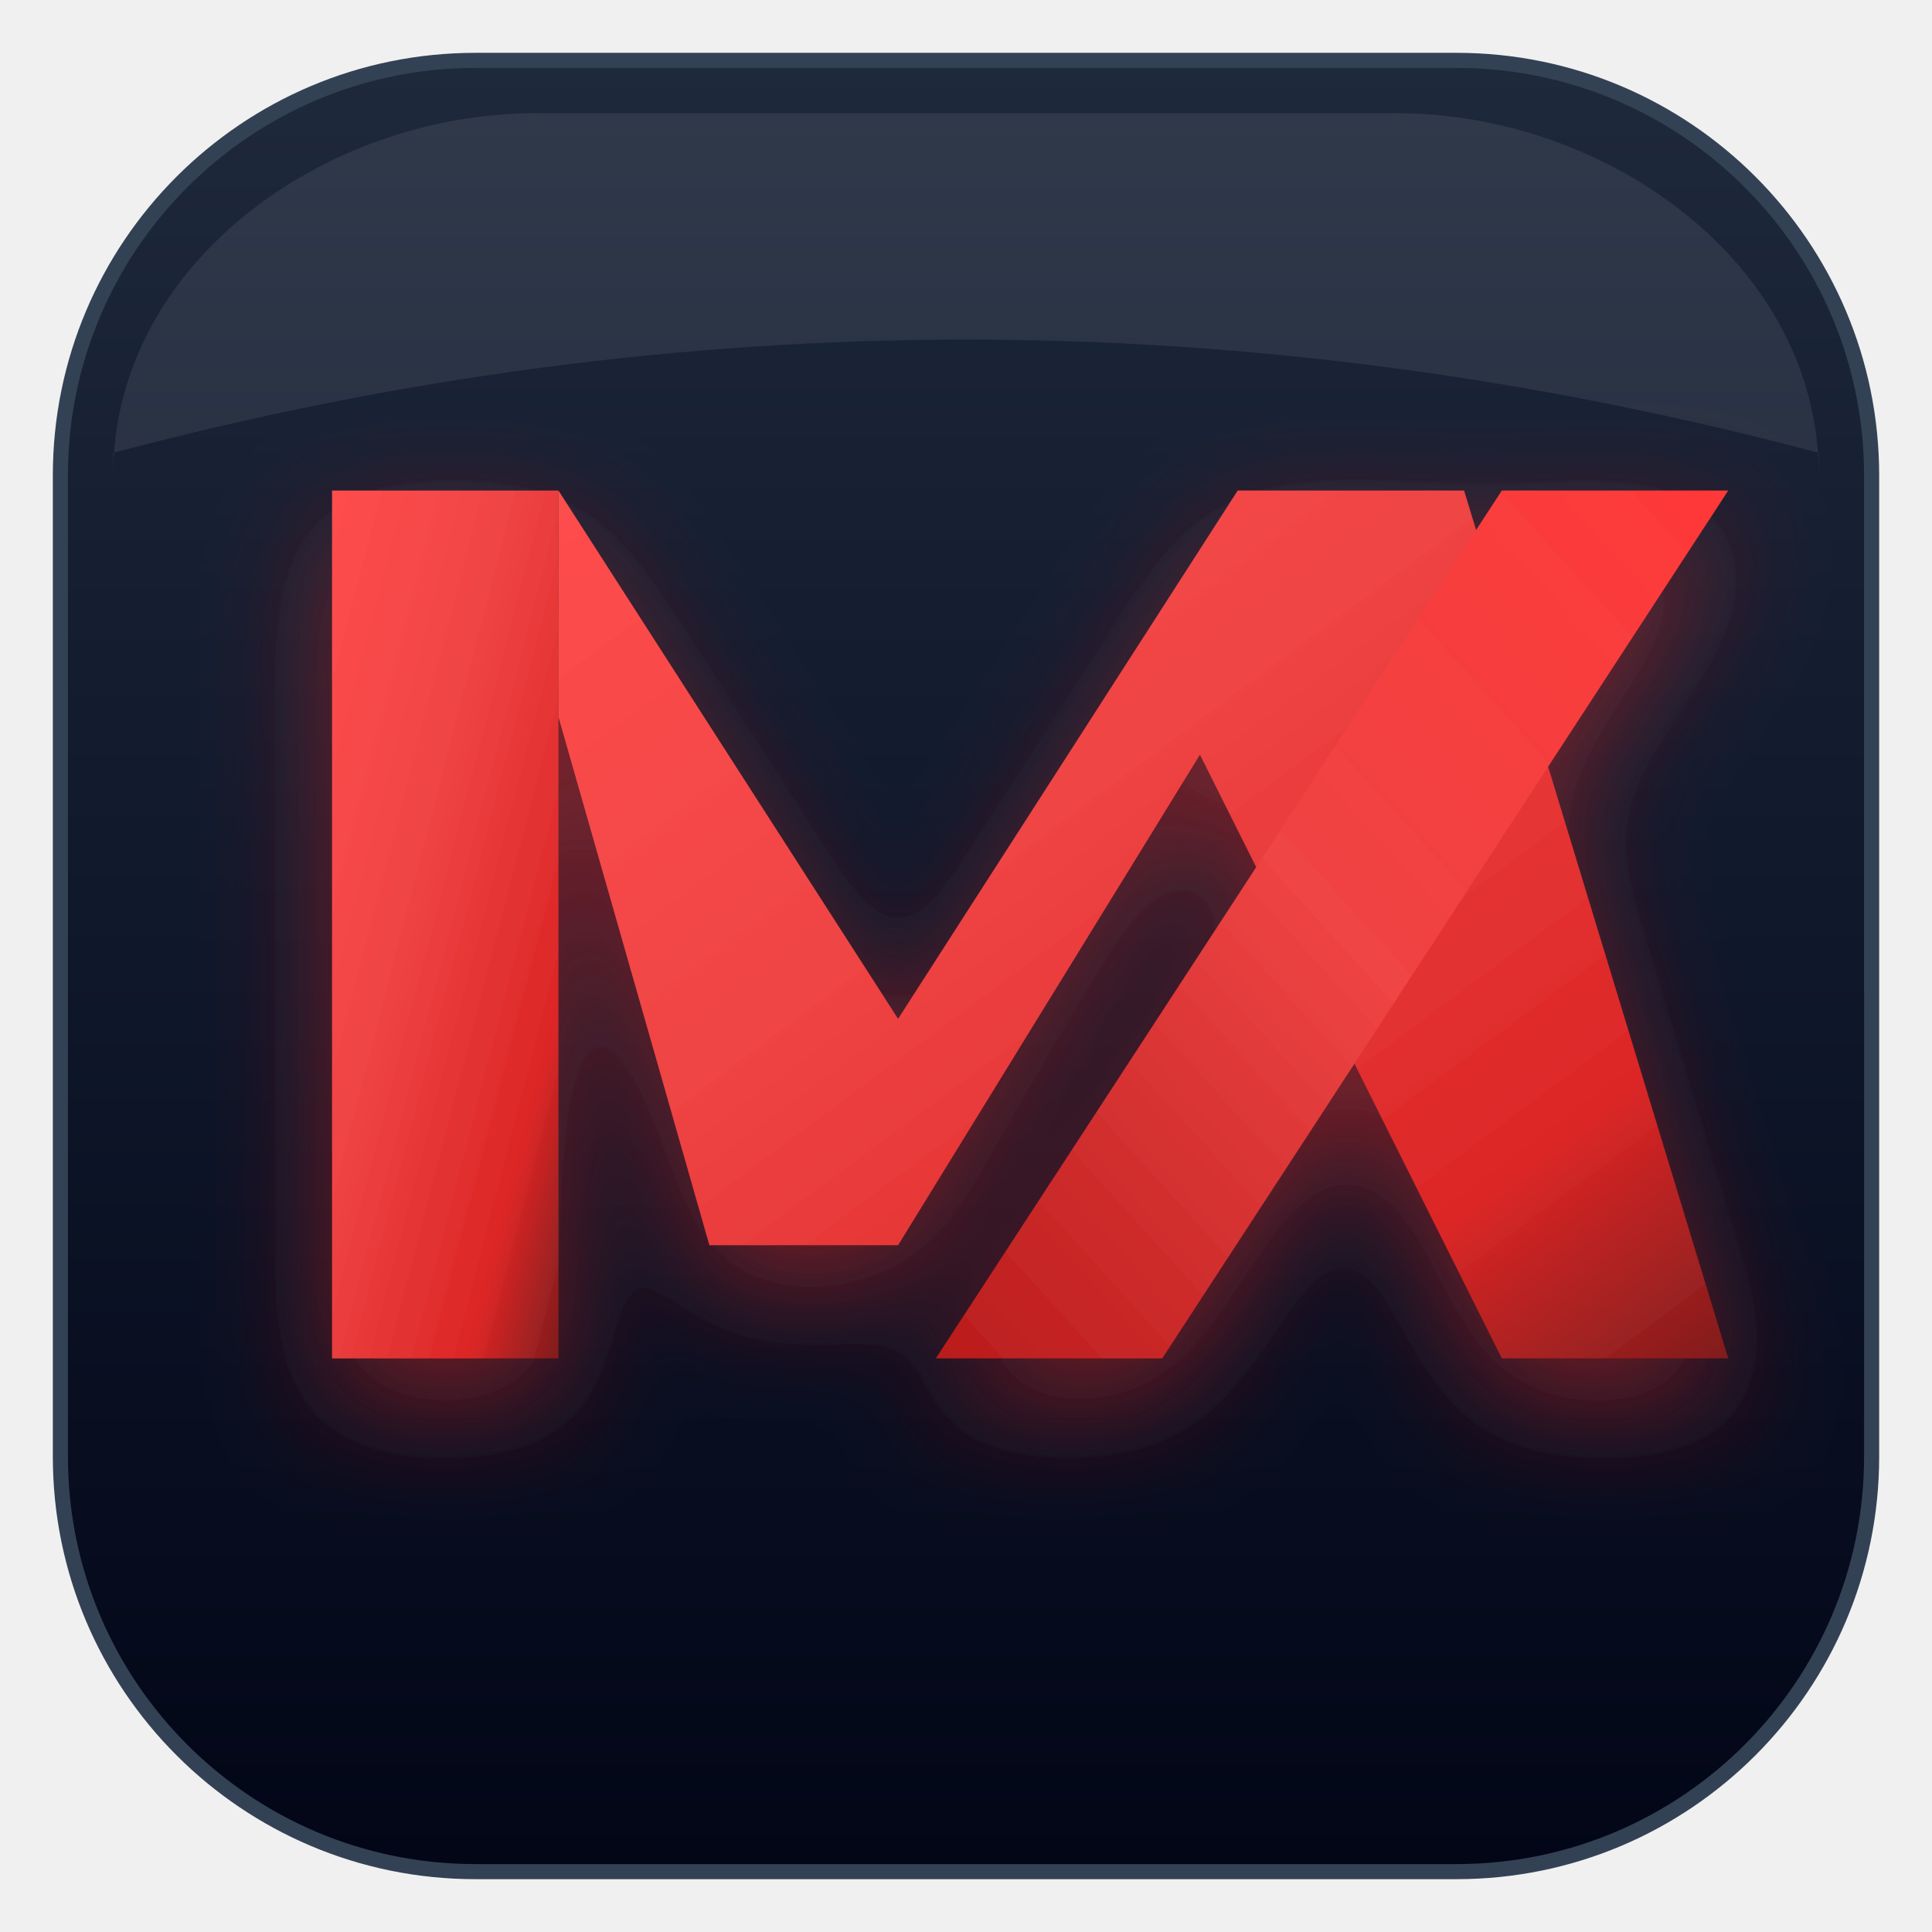
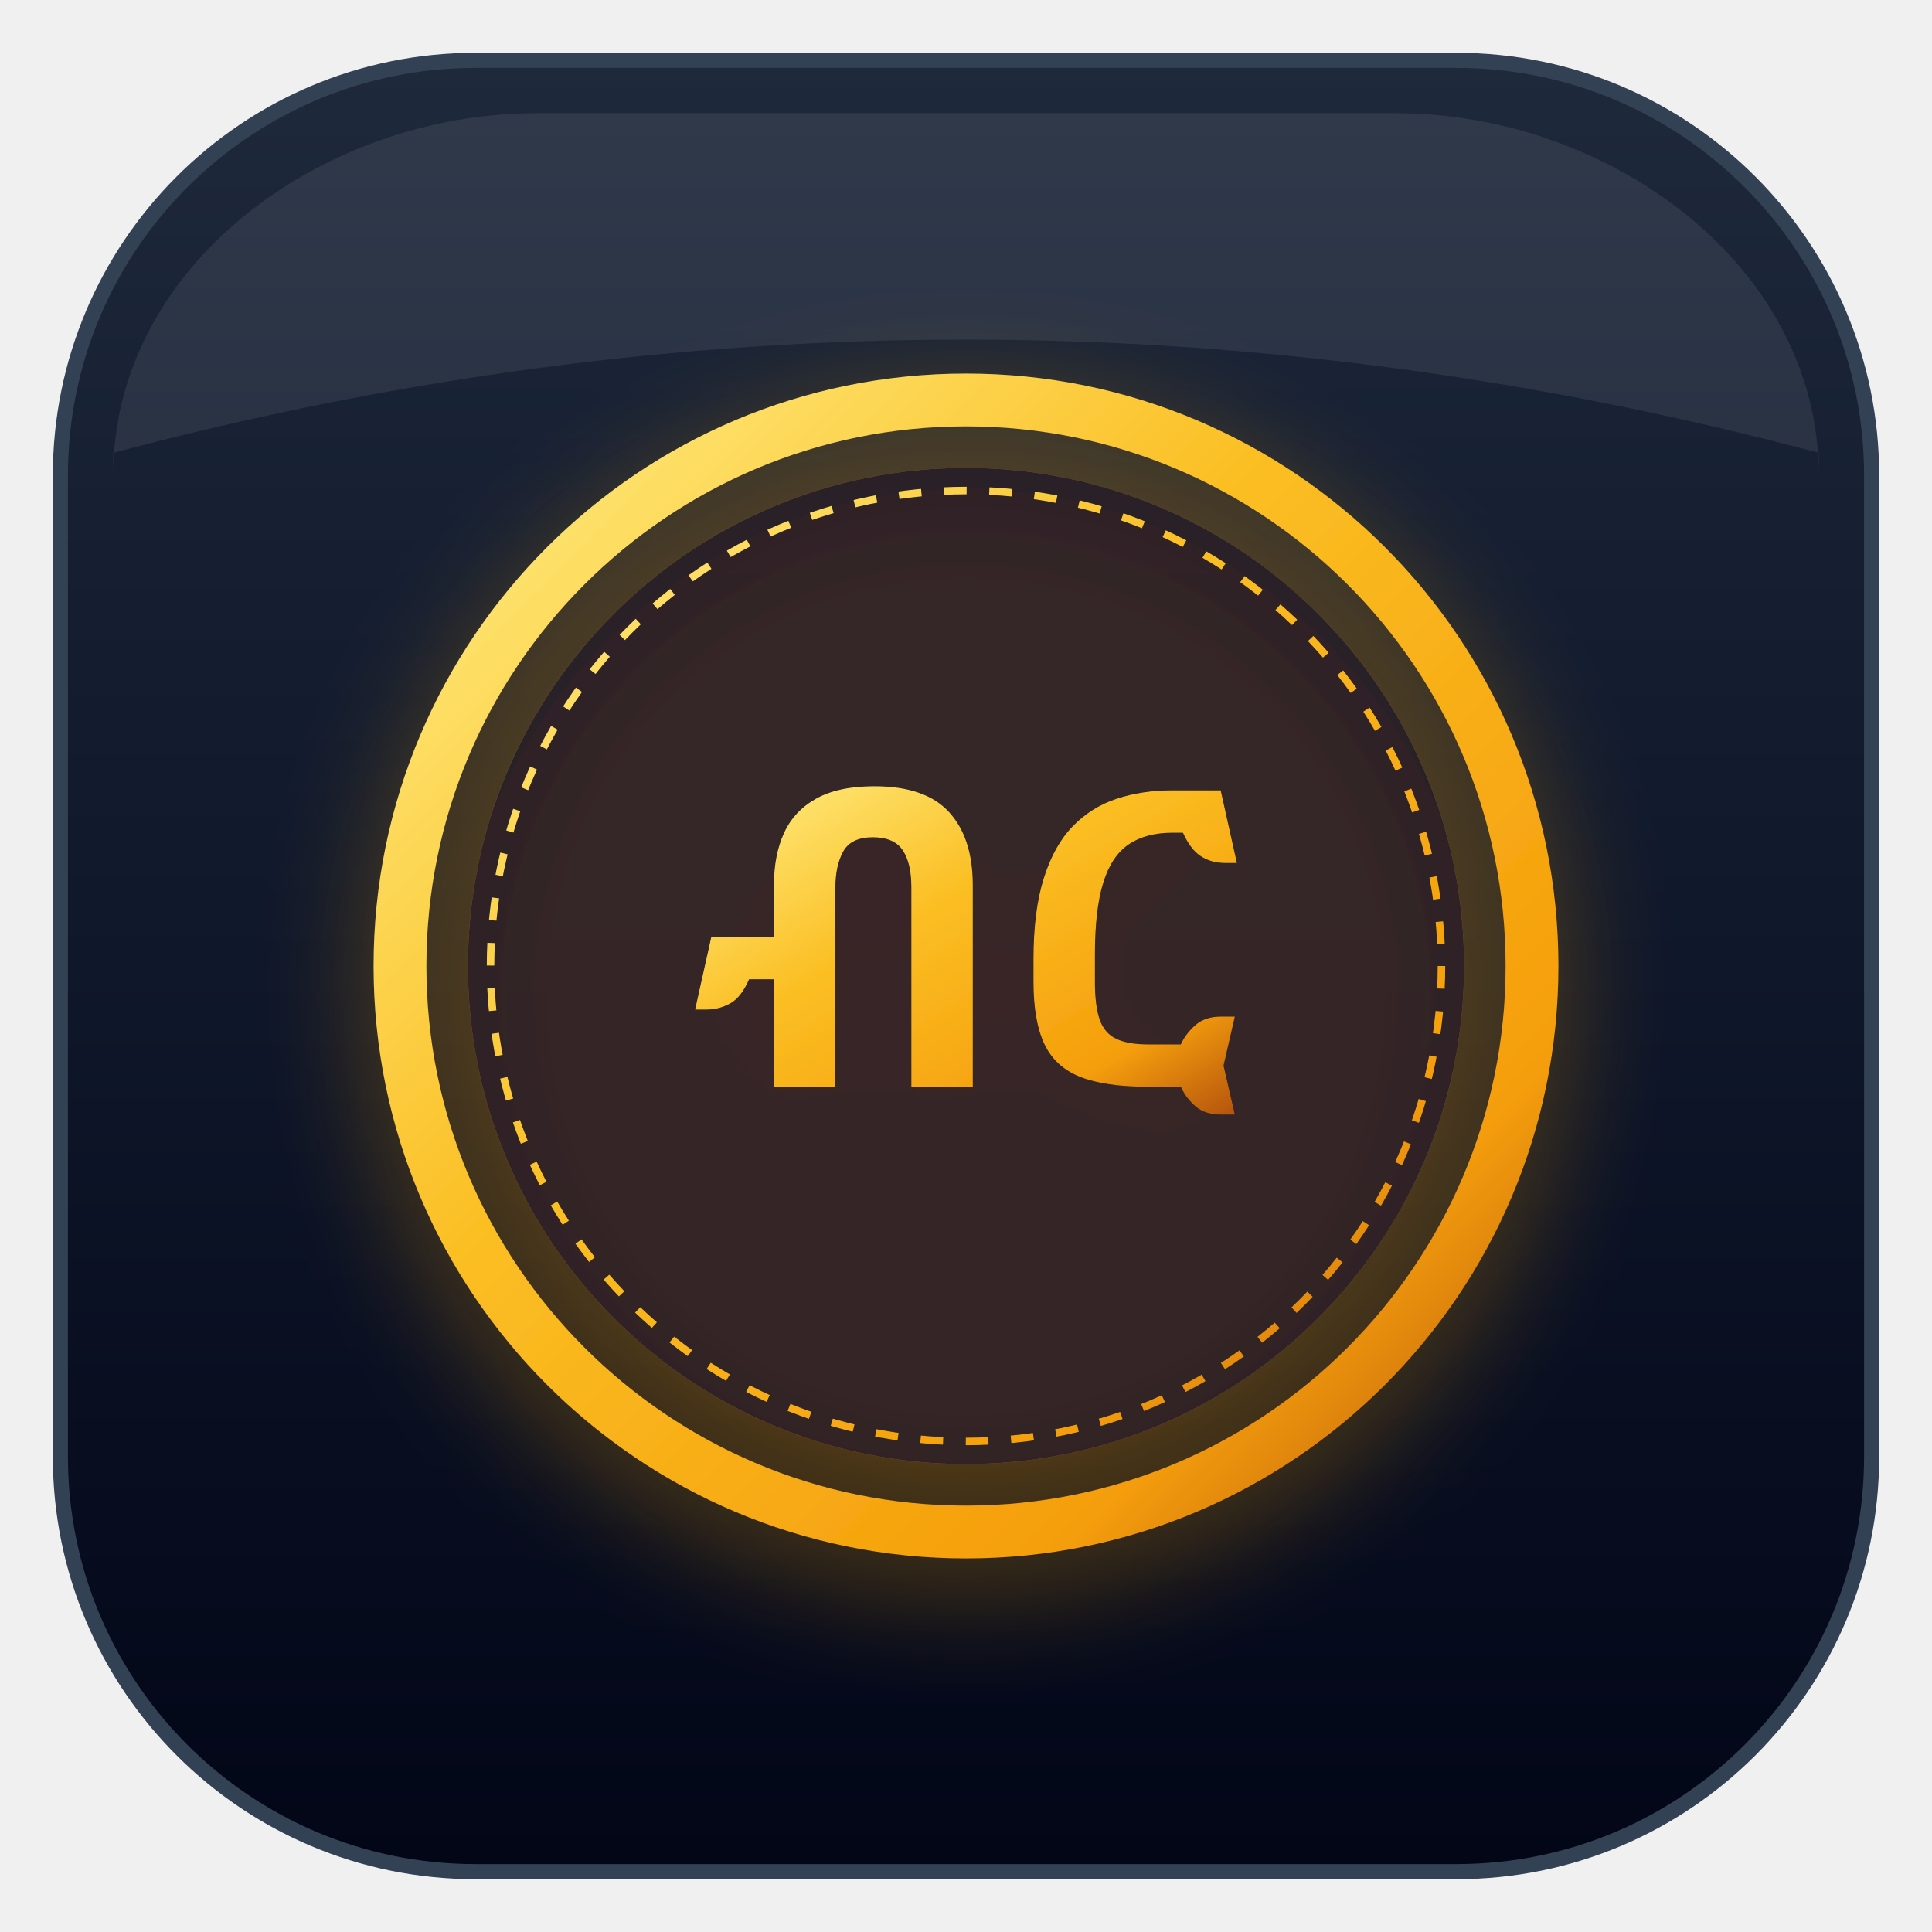
<svg xmlns="http://www.w3.org/2000/svg" viewBox="0 0 512 512" width="512" height="512">
  <defs>
    <linearGradient id="bg-grad" x1="0%" y1="0%" x2="0%" y2="100%">
      <stop offset="0%" stop-color="#1e293b" />
      <stop offset="50%" stop-color="#0f172a" />
      <stop offset="100%" stop-color="#020617" />
    </linearGradient>
-     <linearGradient id="mx-red" x1="0%" y1="0%" x2="100%" y2="100%">
-       <stop offset="0%" stop-color="#ff4d4d" />
-       <stop offset="40%" stop-color="#ef4444" />
-       <stop offset="80%" stop-color="#dc2626" />
-       <stop offset="100%" stop-color="#7f1d1d" />
-     </linearGradient>
-     <linearGradient id="mx-cross" x1="0%" y1="100%" x2="100%" y2="0%">
-       <stop offset="0%" stop-color="#b91c1c" />
-       <stop offset="50%" stop-color="#ef4444" />
-       <stop offset="100%" stop-color="#ff3838" />
+     <linearGradient id="gold-grad" x1="0%" y1="0%" x2="100%" y2="100%">
+       <stop offset="0%" stop-color="#fef08a" />
+       <stop offset="40%" stop-color="#fbbf24" />
+       <stop offset="80%" stop-color="#f59e0b" />
+       <stop offset="100%" stop-color="#b45309" />
    </linearGradient>
    <filter id="shadow" x="-20%" y="-20%" width="140%" height="140%">
-       <feDropShadow dx="0" dy="12" stdDeviation="16" flood-color="#dc2626" flood-opacity="0.5" />
+       <feDropShadow dx="0" dy="8" stdDeviation="14" flood-color="#f59e0b" flood-opacity="0.4" />
    </filter>
  </defs>
  <rect x="16" y="16" width="480" height="480" rx="110" fill="url(#bg-grad)" stroke="#334155" stroke-width="4" />
  <path d="M 30 120 Q 256 60 482 120 L 482 126 C 482 70 426 30 370 30 L 142 30 C 86 30 30 70 30 126 Z" fill="#ffffff" opacity="0.08" />
-   <g filter="url(#shadow)" transform="translate(48, 80)">
-     <path d="M 40 50 L 100 50 L 100 280 L 40 280 Z" fill="url(#mx-red)" />
-     <path d="M 100 50 L 190 190 L 280 50 L 340 50 L 410 280 L 350 280 L 270 120 L 190 250 L 140 250 L 100 110 V 50 Z" fill="url(#mx-red)" />
-     <path d="M 200 280 L 260 280 L 410 50 L 350 50 Z" fill="url(#mx-cross)" />
+   <g filter="url(#shadow)" transform="translate(256, 256)">
+     <circle r="150" fill="none" stroke="url(#gold-grad)" stroke-width="14" />
+     <circle r="132" fill="#0f172a" opacity="0.9" />
+     <circle r="126" fill="none" stroke="url(#gold-grad)" stroke-width="2" stroke-dasharray="6 6" />
+     <text x="0" y="32" font-family="system-ui, -apple-system, sans-serif" font-size="110" font-weight="900" fill="url(#gold-grad)" text-anchor="middle" letter-spacing="2">ብር</text>
  </g>
</svg>
